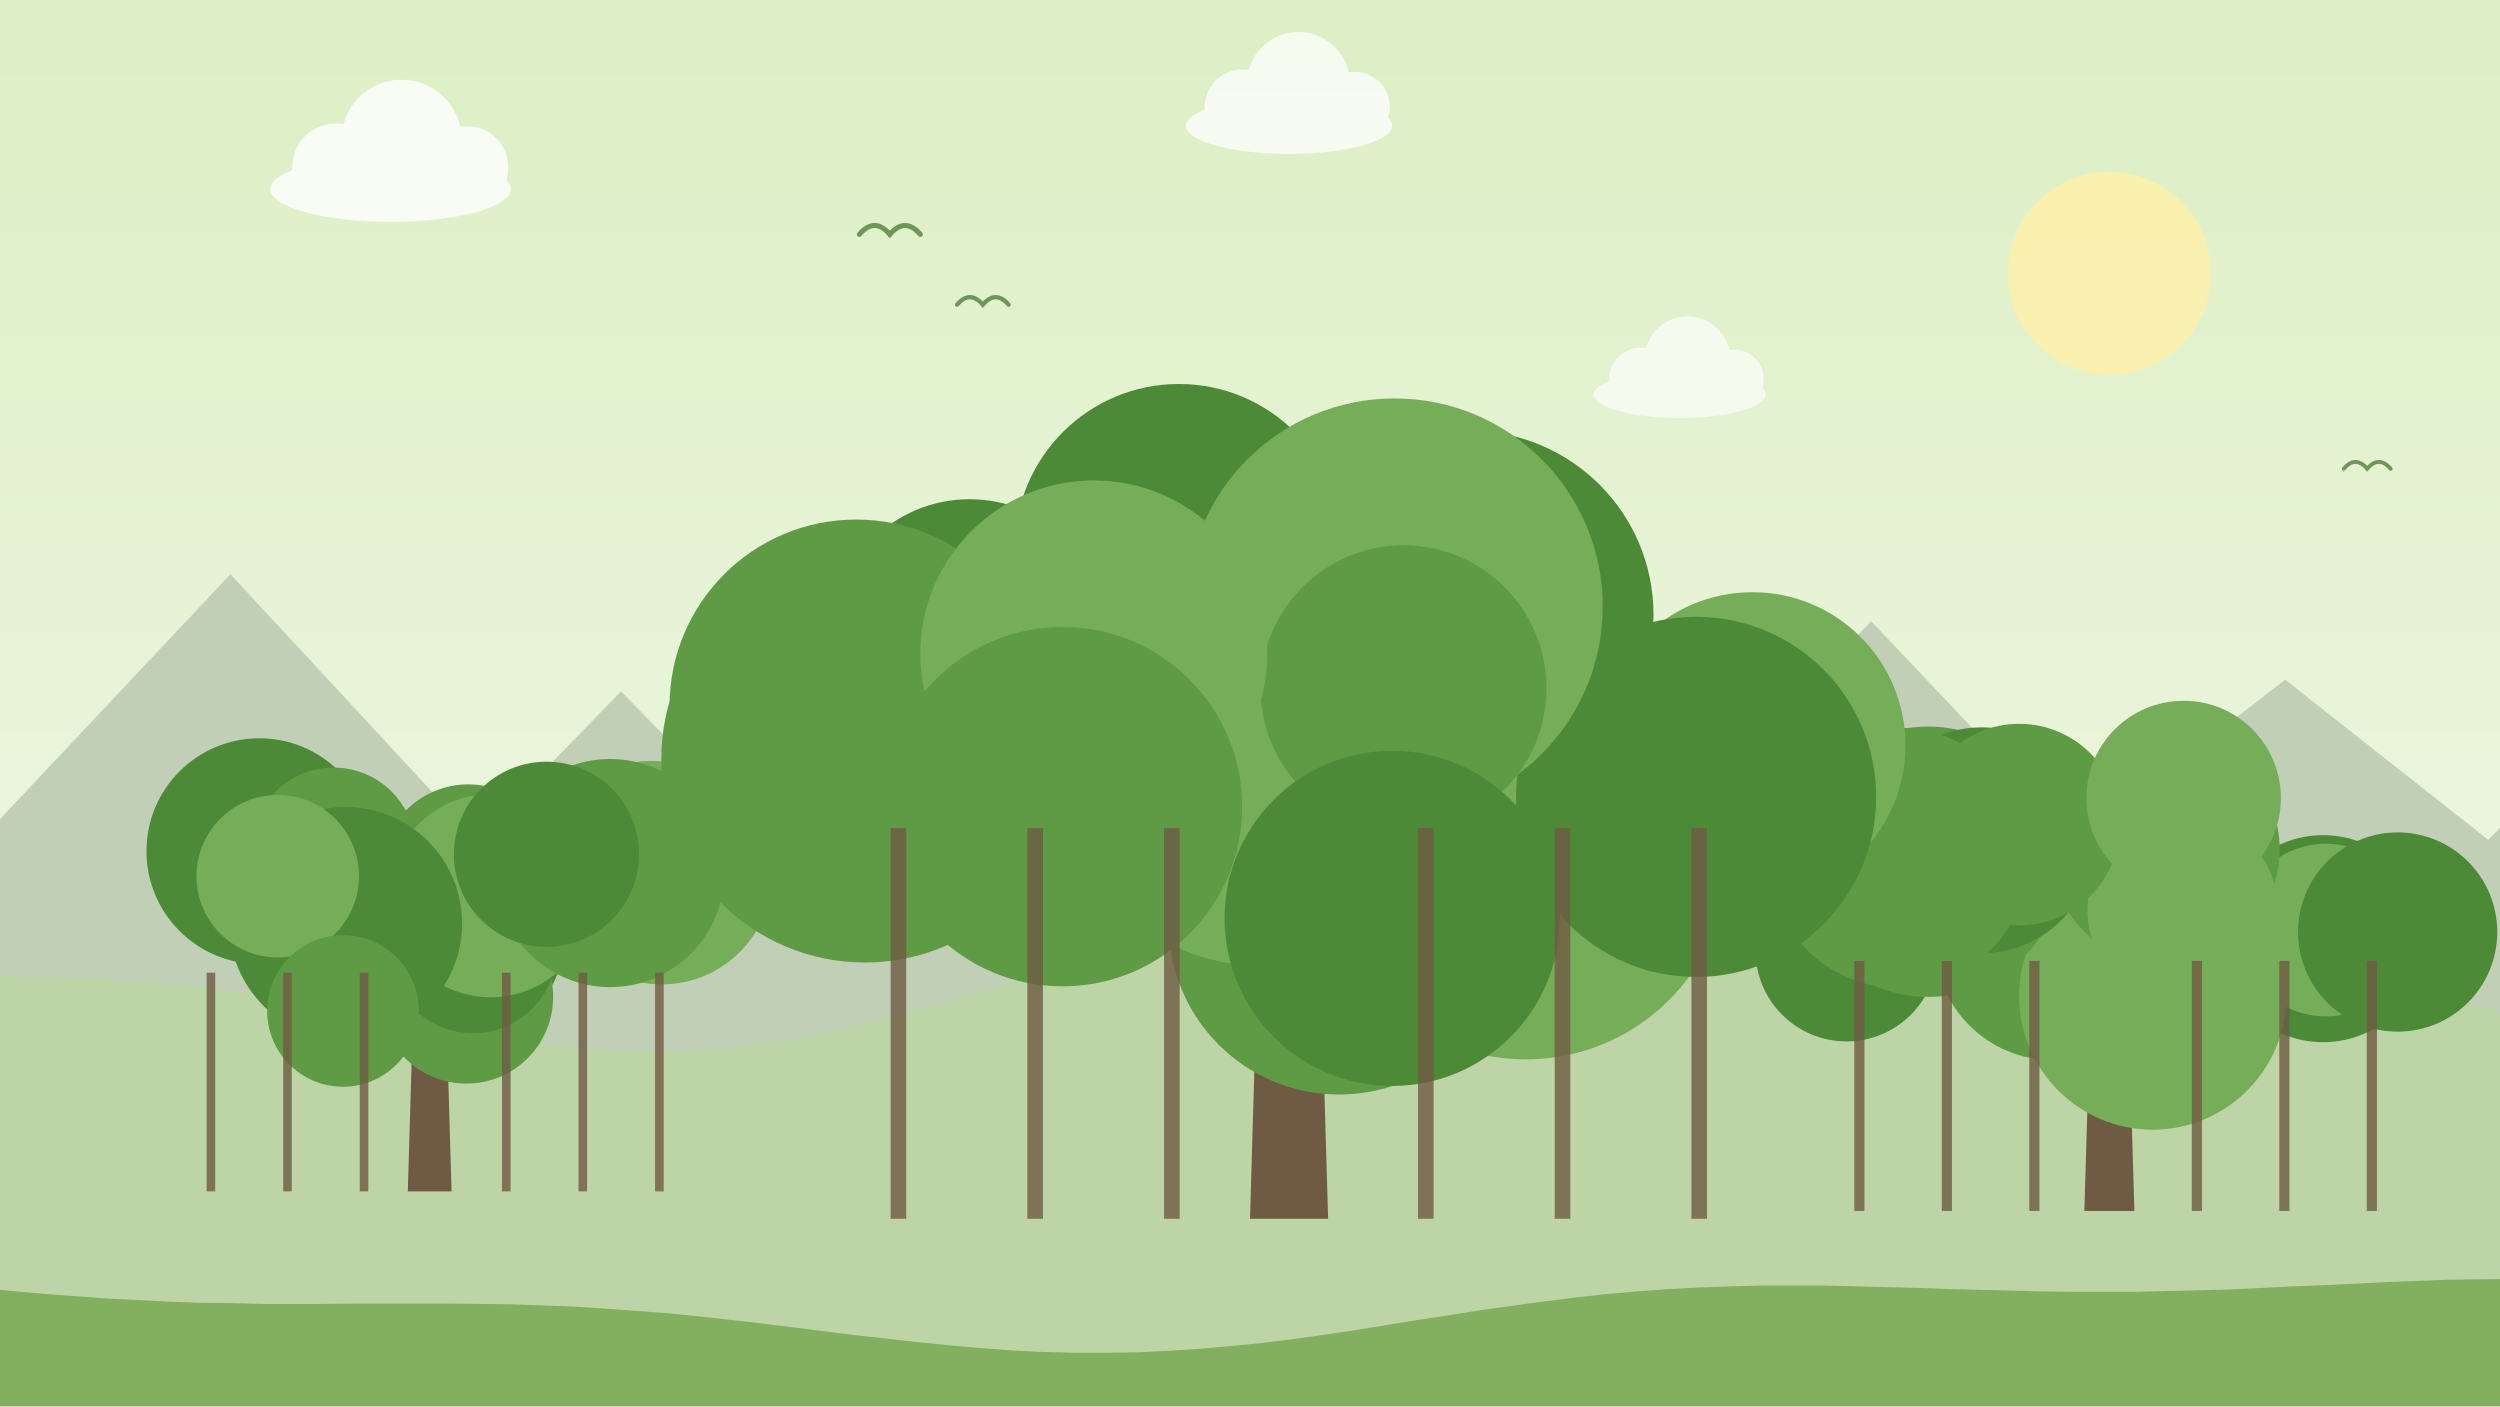
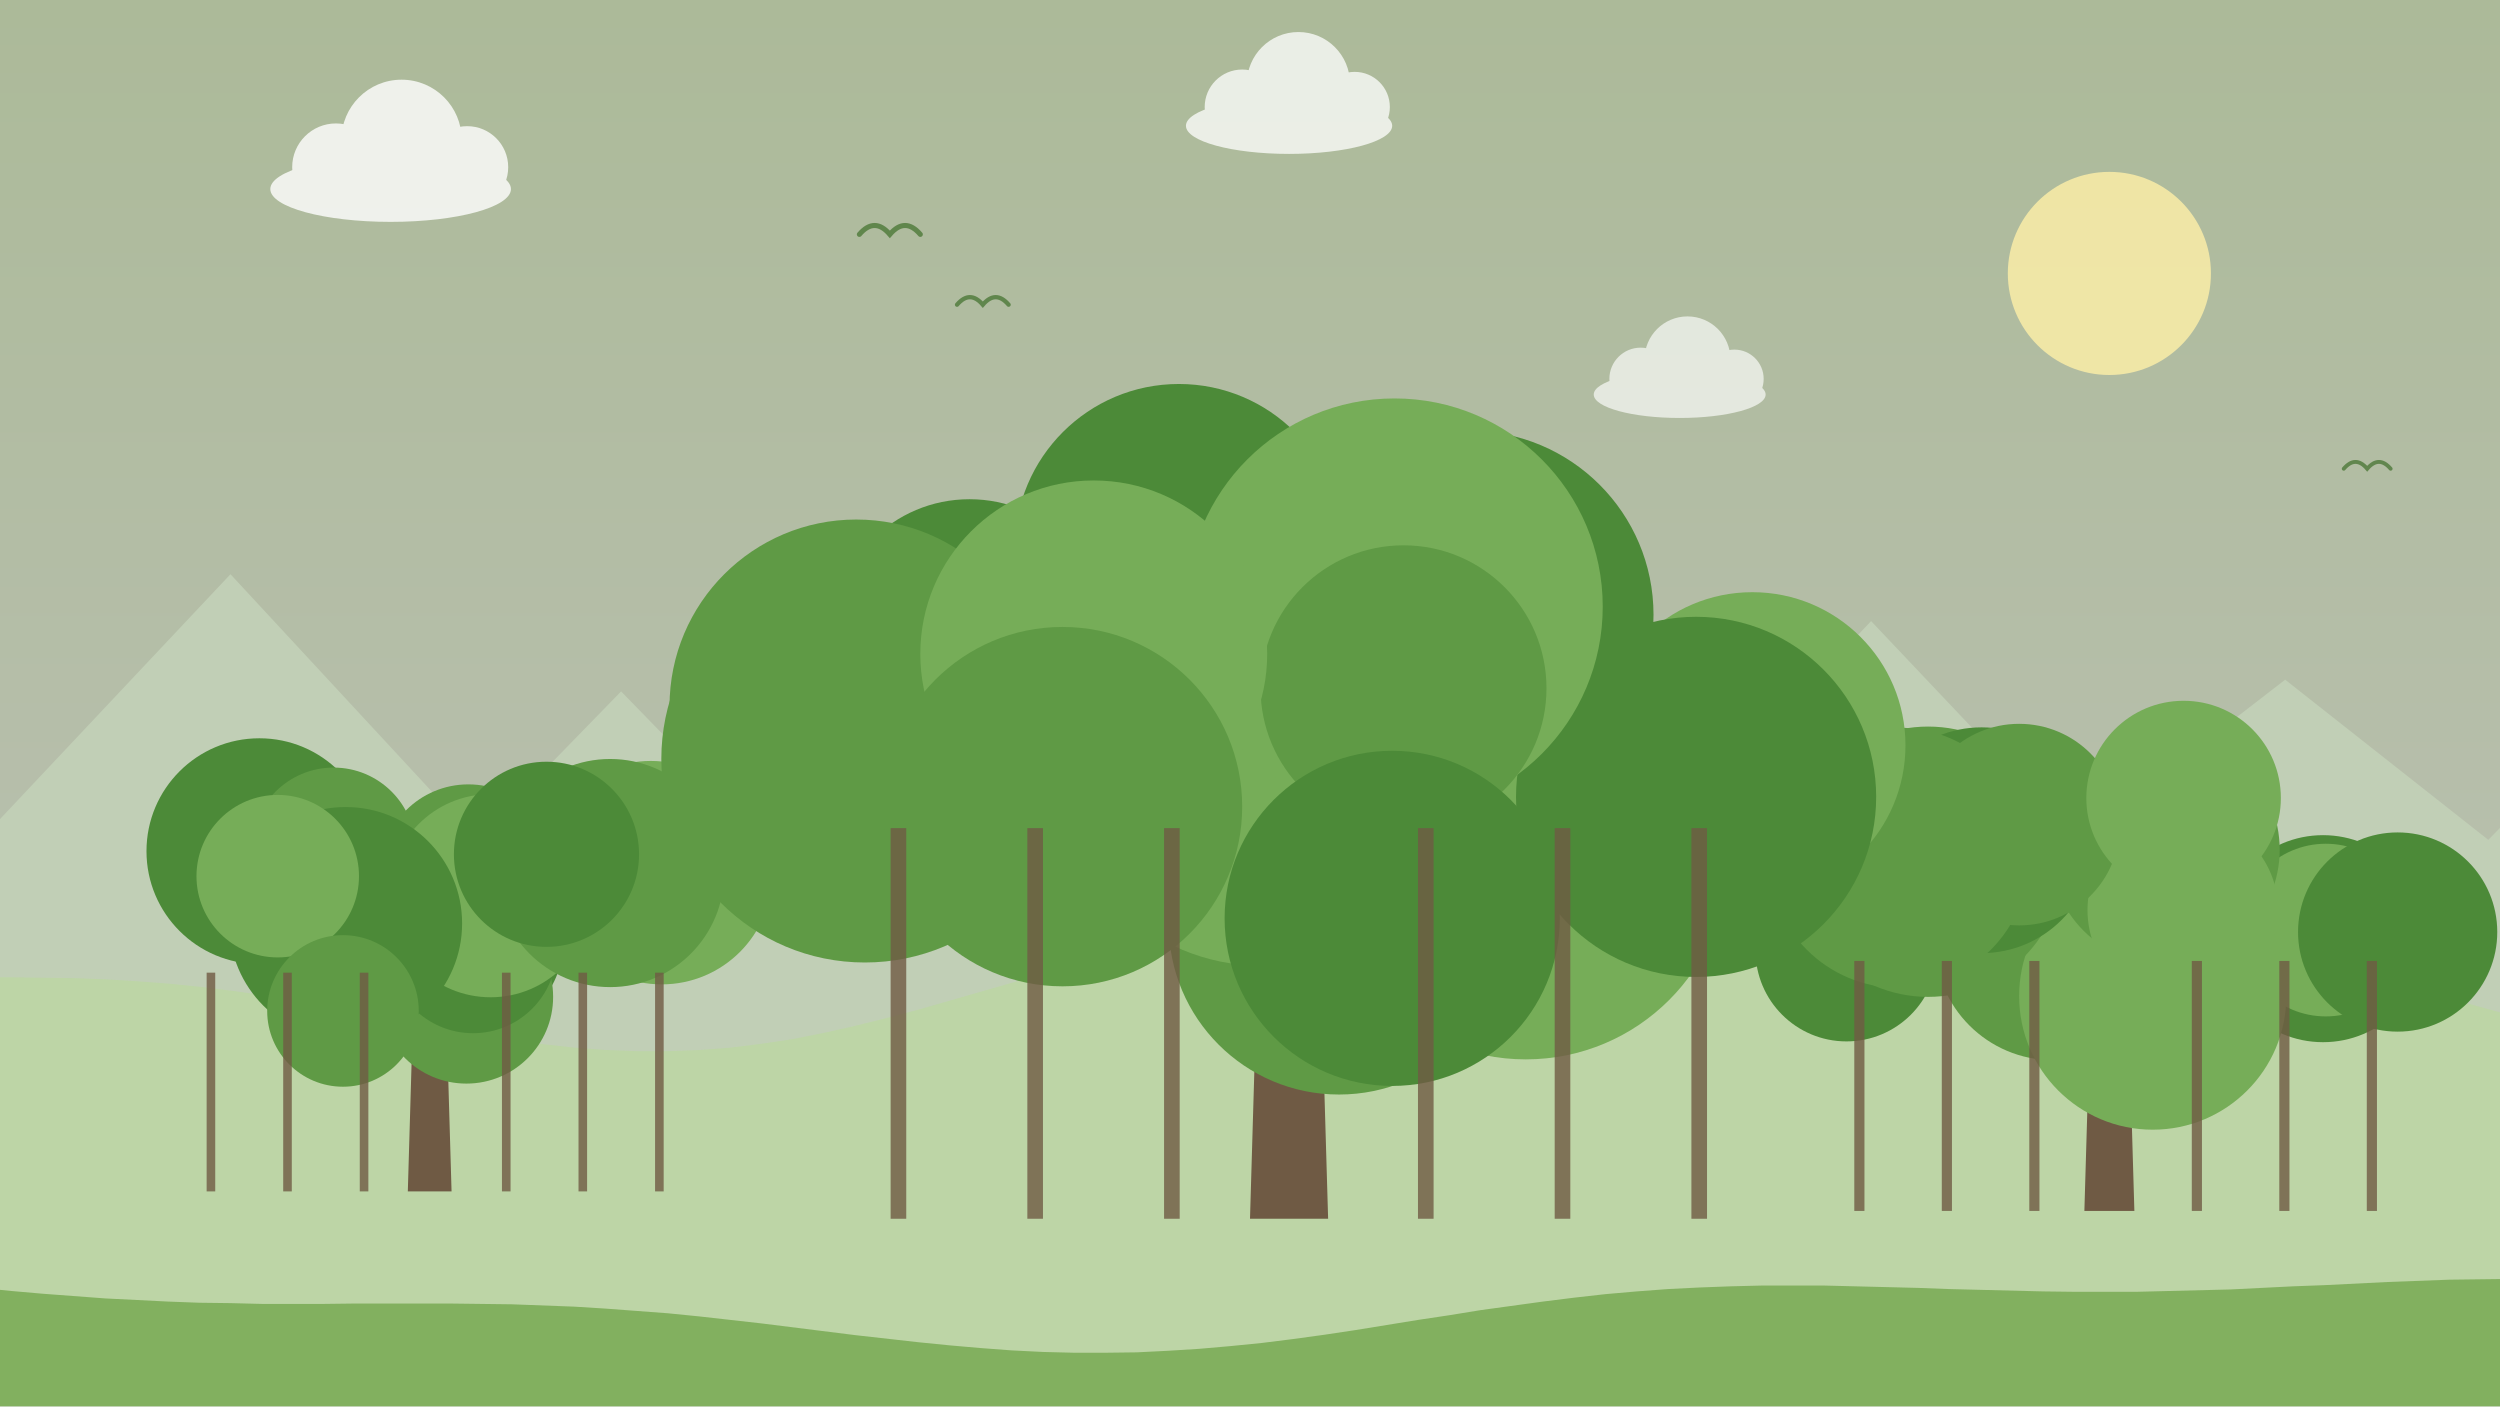
<svg xmlns="http://www.w3.org/2000/svg" viewBox="0 0 640 360" preserveAspectRatio="xMidYMax slice">
  <defs>
    <linearGradient id="w102" x1="0" y1="0" x2="0" y2="1">
-       <stop offset="0" stop-color="#dcefc4" />
-       <stop offset="1" stop-color="#f4f9ec" />
+       <stop offset="0" stop-color="#acba99" />
+       <stop offset="1" stop-color="#bec2b8" />
    </linearGradient>
  </defs>
  <rect width="640" height="360" fill="url(#w102)" />
  <g fill="#ffffff" opacity="0.8" transform="translate(100,40) scale(1.4)">
    <ellipse cx="0" cy="6" rx="22" ry="6" />
    <circle cx="-10" cy="2" r="8" />
    <circle cx="2" cy="-3" r="11" />
    <circle cx="14" cy="2" r="7.5" />
  </g>
  <g fill="#ffffff" opacity="0.75" transform="translate(330,25) scale(1.2)">
    <ellipse cx="0" cy="6" rx="22" ry="6" />
    <circle cx="-10" cy="2" r="8" />
    <circle cx="2" cy="-3" r="11" />
    <circle cx="14" cy="2" r="7.5" />
  </g>
  <g fill="#ffffff" opacity="0.65" transform="translate(430,95) scale(1.0)">
    <ellipse cx="0" cy="6" rx="22" ry="6" />
    <circle cx="-10" cy="2" r="8" />
    <circle cx="2" cy="-3" r="11" />
    <circle cx="14" cy="2" r="7.5" />
  </g>
  <path d="M0,0 q3,-3.5 6,0 q3,-3.5 6,0" fill="none" stroke="#3f6f2a" stroke-width="1" stroke-linecap="round" opacity=".7" transform="translate(220,60) scale(1.3)" />
  <path d="M0,0 q3,-3.5 6,0 q3,-3.5 6,0" fill="none" stroke="#3f6f2a" stroke-width="1" stroke-linecap="round" opacity=".7" transform="translate(245,78) scale(1.1)" />
  <path d="M0,0 q3,-3.5 6,0 q3,-3.5 6,0" fill="none" stroke="#3f6f2a" stroke-width="1" stroke-linecap="round" opacity=".7" transform="translate(600,120) scale(1)" />
  <circle cx="540" cy="70" r="26" fill="#fff0a8" opacity="0.8" />
  <path d="M-5 360 L-5 215 L59 147 L122 215 L159 177 L196 215 L256 154 L316 215 L371 169 L426 215 L479 159 L532 215 L585 174 L637 215 L685 166 L733 215 L700 360Z" fill="#c1cfb6" />
  <path d="M-5 360 L-5 250 L-5 250.2 L3 250.2 L11 250.3 L19 250.4 L27 250.7 L35 251.2 L43 251.8 L51 252.6 L59 253.6 L67 254.7 L75 256.0 L83 257.4 L91 258.9 L99 260.4 L107 262.0 L115 263.5 L123 264.9 L131 266.2 L139 267.3 L147 268.2 L155 268.8 L163 269.1 L171 269.1 L179 268.8 L187 268.2 L195 267.2 L203 266.0 L211 264.4 L219 262.6 L227 260.6 L235 258.5 L243 256.2 L251 253.9 L259 251.6 L267 249.3 L275 247.2 L283 245.2 L291 243.3 L299 241.7 L307 240.4 L315 239.3 L323 238.5 L331 237.9 L339 237.6 L347 237.5 L355 237.7 L363 238.0 L371 238.4 L379 239.0 L387 239.6 L395 240.2 L403 240.8 L411 241.3 L419 241.8 L427 242.1 L435 242.3 L443 242.3 L451 242.2 L459 242.0 L467 241.7 L475 241.3 L483 240.8 L491 240.3 L499 239.8 L507 239.4 L515 239.0 L523 238.8 L531 238.8 L539 238.9 L547 239.3 L555 240.0 L563 240.9 L571 242.0 L579 243.4 L587 245.1 L595 246.9 L603 248.9 L611 251.1 L619 253.3 L627 255.6 L635 257.8 L643 260.0 L645 360Z" fill="#bcd6a4" opacity="0.9" />
  <path d="M104.4 305 L105.8 257.4 L114.2 257.4 L115.6 305Z" fill="#6f5a44" />
  <circle cx="112.1" cy="244.0" r="23.5" fill="#5f9a45" />
  <circle cx="120.6" cy="241.0" r="23.6" fill="#4c8a38" />
  <circle cx="166.6" cy="222.6" r="27.8" fill="#76ad58" />
  <circle cx="119.4" cy="255.2" r="22.2" fill="#5f9a45" />
  <circle cx="121.1" cy="243.1" r="21.4" fill="#4c8a38" />
  <circle cx="169.4" cy="223.7" r="28.3" fill="#76ad58" />
  <circle cx="119.9" cy="223.3" r="22.5" fill="#5f9a45" />
  <circle cx="66.4" cy="217.9" r="28.9" fill="#4c8a38" />
  <circle cx="125.6" cy="229.3" r="26.0" fill="#76ad58" />
  <circle cx="85.4" cy="217.5" r="21.0" fill="#5f9a45" />
  <circle cx="88.5" cy="236.4" r="29.8" fill="#4c8a38" />
  <circle cx="145.6" cy="219.5" r="22.4" fill="#76ad58" />
  <circle cx="156.2" cy="223.5" r="29.2" fill="#5f9a45" />
  <circle cx="139.9" cy="218.7" r="23.7" fill="#4c8a38" />
  <circle cx="71.1" cy="224.3" r="20.8" fill="#76ad58" />
  <circle cx="87.8" cy="258.8" r="19.4" fill="#5f9a45" />
  <path d="M54.0 249.0 L54.0 305" stroke="#6f5a44" stroke-width="2.2" opacity=".8" />
  <path d="M73.6 249.0 L73.6 305" stroke="#6f5a44" stroke-width="2.2" opacity=".8" />
  <path d="M93.2 249.0 L93.2 305" stroke="#6f5a44" stroke-width="2.2" opacity=".8" />
  <path d="M129.6 249.0 L129.6 305" stroke="#6f5a44" stroke-width="2.2" opacity=".8" />
  <path d="M149.2 249.0 L149.2 305" stroke="#6f5a44" stroke-width="2.2" opacity=".8" />
  <path d="M168.8 249.0 L168.8 305" stroke="#6f5a44" stroke-width="2.2" opacity=".8" />
  <path d="M533.6 310 L535.2 255.6 L544.8 255.6 L546.4 310Z" fill="#6f5a44" />
  <circle cx="525.6" cy="241.1" r="30.3" fill="#5f9a45" />
  <circle cx="594.7" cy="240.3" r="26.5" fill="#4c8a38" />
  <circle cx="595.4" cy="238.1" r="22.1" fill="#76ad58" />
  <circle cx="519.9" cy="233.4" r="22.8" fill="#5f9a45" />
  <circle cx="472.7" cy="243.3" r="23.3" fill="#4c8a38" />
  <circle cx="551.1" cy="255.0" r="34.2" fill="#76ad58" />
  <circle cx="493.6" cy="220.6" r="34.6" fill="#5f9a45" />
  <circle cx="613.8" cy="238.6" r="25.5" fill="#4c8a38" />
  <circle cx="557.6" cy="238.6" r="25.7" fill="#76ad58" />
  <circle cx="554.2" cy="217.5" r="29.4" fill="#5f9a45" />
  <circle cx="507.3" cy="215.1" r="28.9" fill="#4c8a38" />
  <circle cx="558.8" cy="233.0" r="24.4" fill="#76ad58" />
  <circle cx="516.9" cy="211.1" r="25.8" fill="#5f9a45" />
  <circle cx="491.8" cy="219.0" r="25.6" fill="#4c8a38" />
  <circle cx="559.0" cy="204.3" r="24.9" fill="#76ad58" />
  <circle cx="486.1" cy="219.6" r="33.3" fill="#5f9a45" />
  <path d="M476.0 246.0 L476.0 310" stroke="#6f5a44" stroke-width="2.6" opacity=".8" />
  <path d="M498.4 246.0 L498.4 310" stroke="#6f5a44" stroke-width="2.6" opacity=".8" />
  <path d="M520.8 246.0 L520.8 310" stroke="#6f5a44" stroke-width="2.6" opacity=".8" />
  <path d="M562.4 246.0 L562.4 310" stroke="#6f5a44" stroke-width="2.6" opacity=".8" />
  <path d="M584.8 246.0 L584.8 310" stroke="#6f5a44" stroke-width="2.6" opacity=".8" />
  <path d="M607.2 246.0 L607.2 310" stroke="#6f5a44" stroke-width="2.6" opacity=".8" />
  <path d="M320.0 312 L322.5 227.0 L337.5 227.0 L340.0 312Z" fill="#6f5a44" />
  <circle cx="337.3" cy="223.8" r="41.5" fill="#5f9a45" />
  <circle cx="248.2" cy="163.0" r="35.2" fill="#4c8a38" />
  <circle cx="448.6" cy="190.8" r="39.2" fill="#76ad58" />
  <circle cx="342.8" cy="236.6" r="43.6" fill="#5f9a45" />
  <circle cx="376.2" cy="157.4" r="47.1" fill="#4c8a38" />
  <circle cx="390.6" cy="219.3" r="51.9" fill="#76ad58" />
  <circle cx="219.2" cy="180.8" r="47.8" fill="#5f9a45" />
  <circle cx="434.2" cy="204.0" r="46.1" fill="#4c8a38" />
  <circle cx="322.8" cy="195.4" r="51.8" fill="#76ad58" />
  <circle cx="221.4" cy="194.3" r="52.1" fill="#5f9a45" />
  <circle cx="301.8" cy="140.3" r="42.0" fill="#4c8a38" />
  <circle cx="357.0" cy="155.3" r="53.3" fill="#76ad58" />
  <circle cx="359.3" cy="176.2" r="36.6" fill="#5f9a45" />
  <circle cx="356.4" cy="235.1" r="42.9" fill="#4c8a38" />
  <circle cx="280.0" cy="167.4" r="44.4" fill="#76ad58" />
  <circle cx="272.0" cy="206.5" r="46.0" fill="#5f9a45" />
  <path d="M230.0 212.0 L230.0 312" stroke="#6f5a44" stroke-width="4.0" opacity=".8" />
  <path d="M265.0 212.0 L265.0 312" stroke="#6f5a44" stroke-width="4.0" opacity=".8" />
  <path d="M300.0 212.0 L300.0 312" stroke="#6f5a44" stroke-width="4.0" opacity=".8" />
  <path d="M365.0 212.0 L365.0 312" stroke="#6f5a44" stroke-width="4.0" opacity=".8" />
  <path d="M400.0 212.0 L400.0 312" stroke="#6f5a44" stroke-width="4.0" opacity=".8" />
  <path d="M435.0 212.0 L435.0 312" stroke="#6f5a44" stroke-width="4.0" opacity=".8" />
  <path d="M-5 360 L-5 335 L-5 329.7 L3 330.5 L11 331.2 L19 331.8 L27 332.4 L35 332.8 L43 333.2 L51 333.5 L59 333.6 L67 333.8 L75 333.8 L83 333.8 L91 333.7 L99 333.7 L107 333.7 L115 333.7 L123 333.8 L131 333.9 L139 334.2 L147 334.5 L155 335.0 L163 335.6 L171 336.2 L179 337.0 L187 337.9 L195 338.8 L203 339.8 L211 340.8 L219 341.8 L227 342.7 L235 343.6 L243 344.4 L251 345.1 L259 345.7 L267 346.1 L275 346.3 L283 346.3 L291 346.2 L299 345.8 L307 345.3 L315 344.6 L323 343.8 L331 342.8 L339 341.7 L347 340.5 L355 339.2 L363 337.9 L371 336.7 L379 335.4 L387 334.3 L395 333.2 L403 332.2 L411 331.3 L419 330.6 L427 330.0 L435 329.6 L443 329.3 L451 329.1 L459 329.1 L467 329.1 L475 329.3 L483 329.5 L491 329.7 L499 330.0 L507 330.2 L515 330.4 L523 330.6 L531 330.7 L539 330.7 L547 330.7 L555 330.5 L563 330.3 L571 330.1 L579 329.7 L587 329.3 L595 329.0 L603 328.6 L611 328.2 L619 327.9 L627 327.6 L635 327.5 L643 327.4 L645 360Z" fill="#82b05f" opacity="1" />
</svg>
